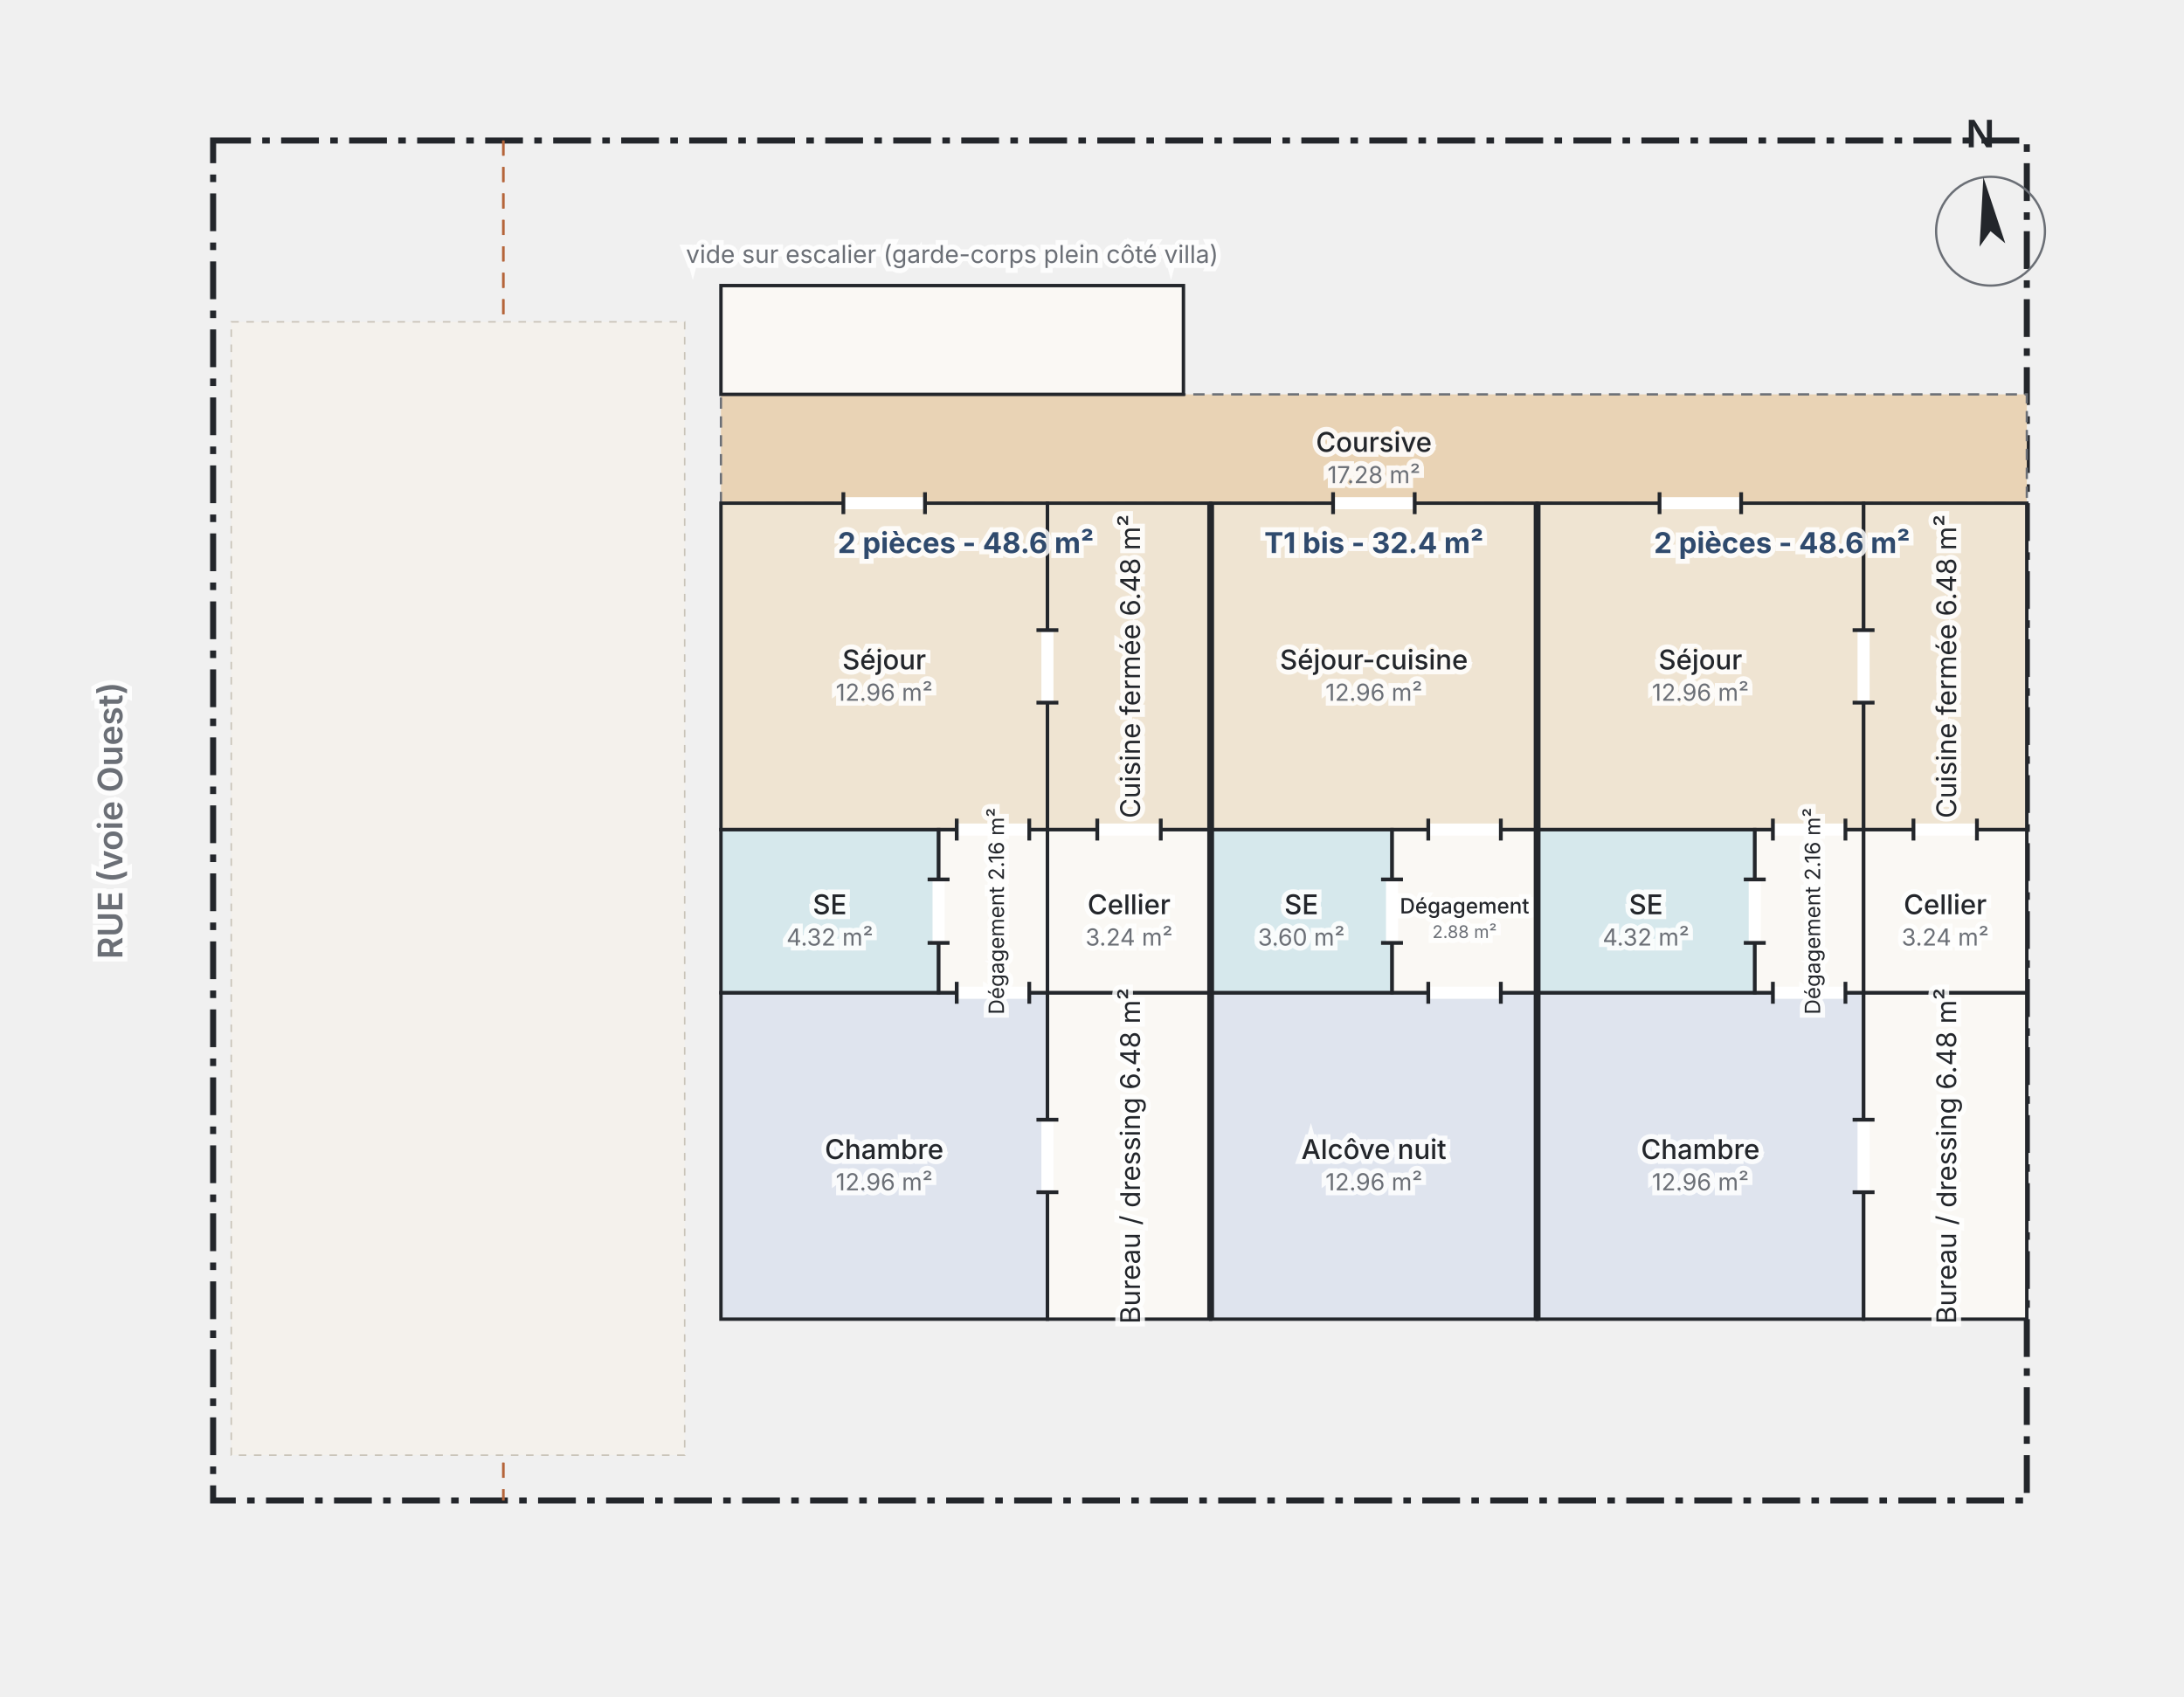
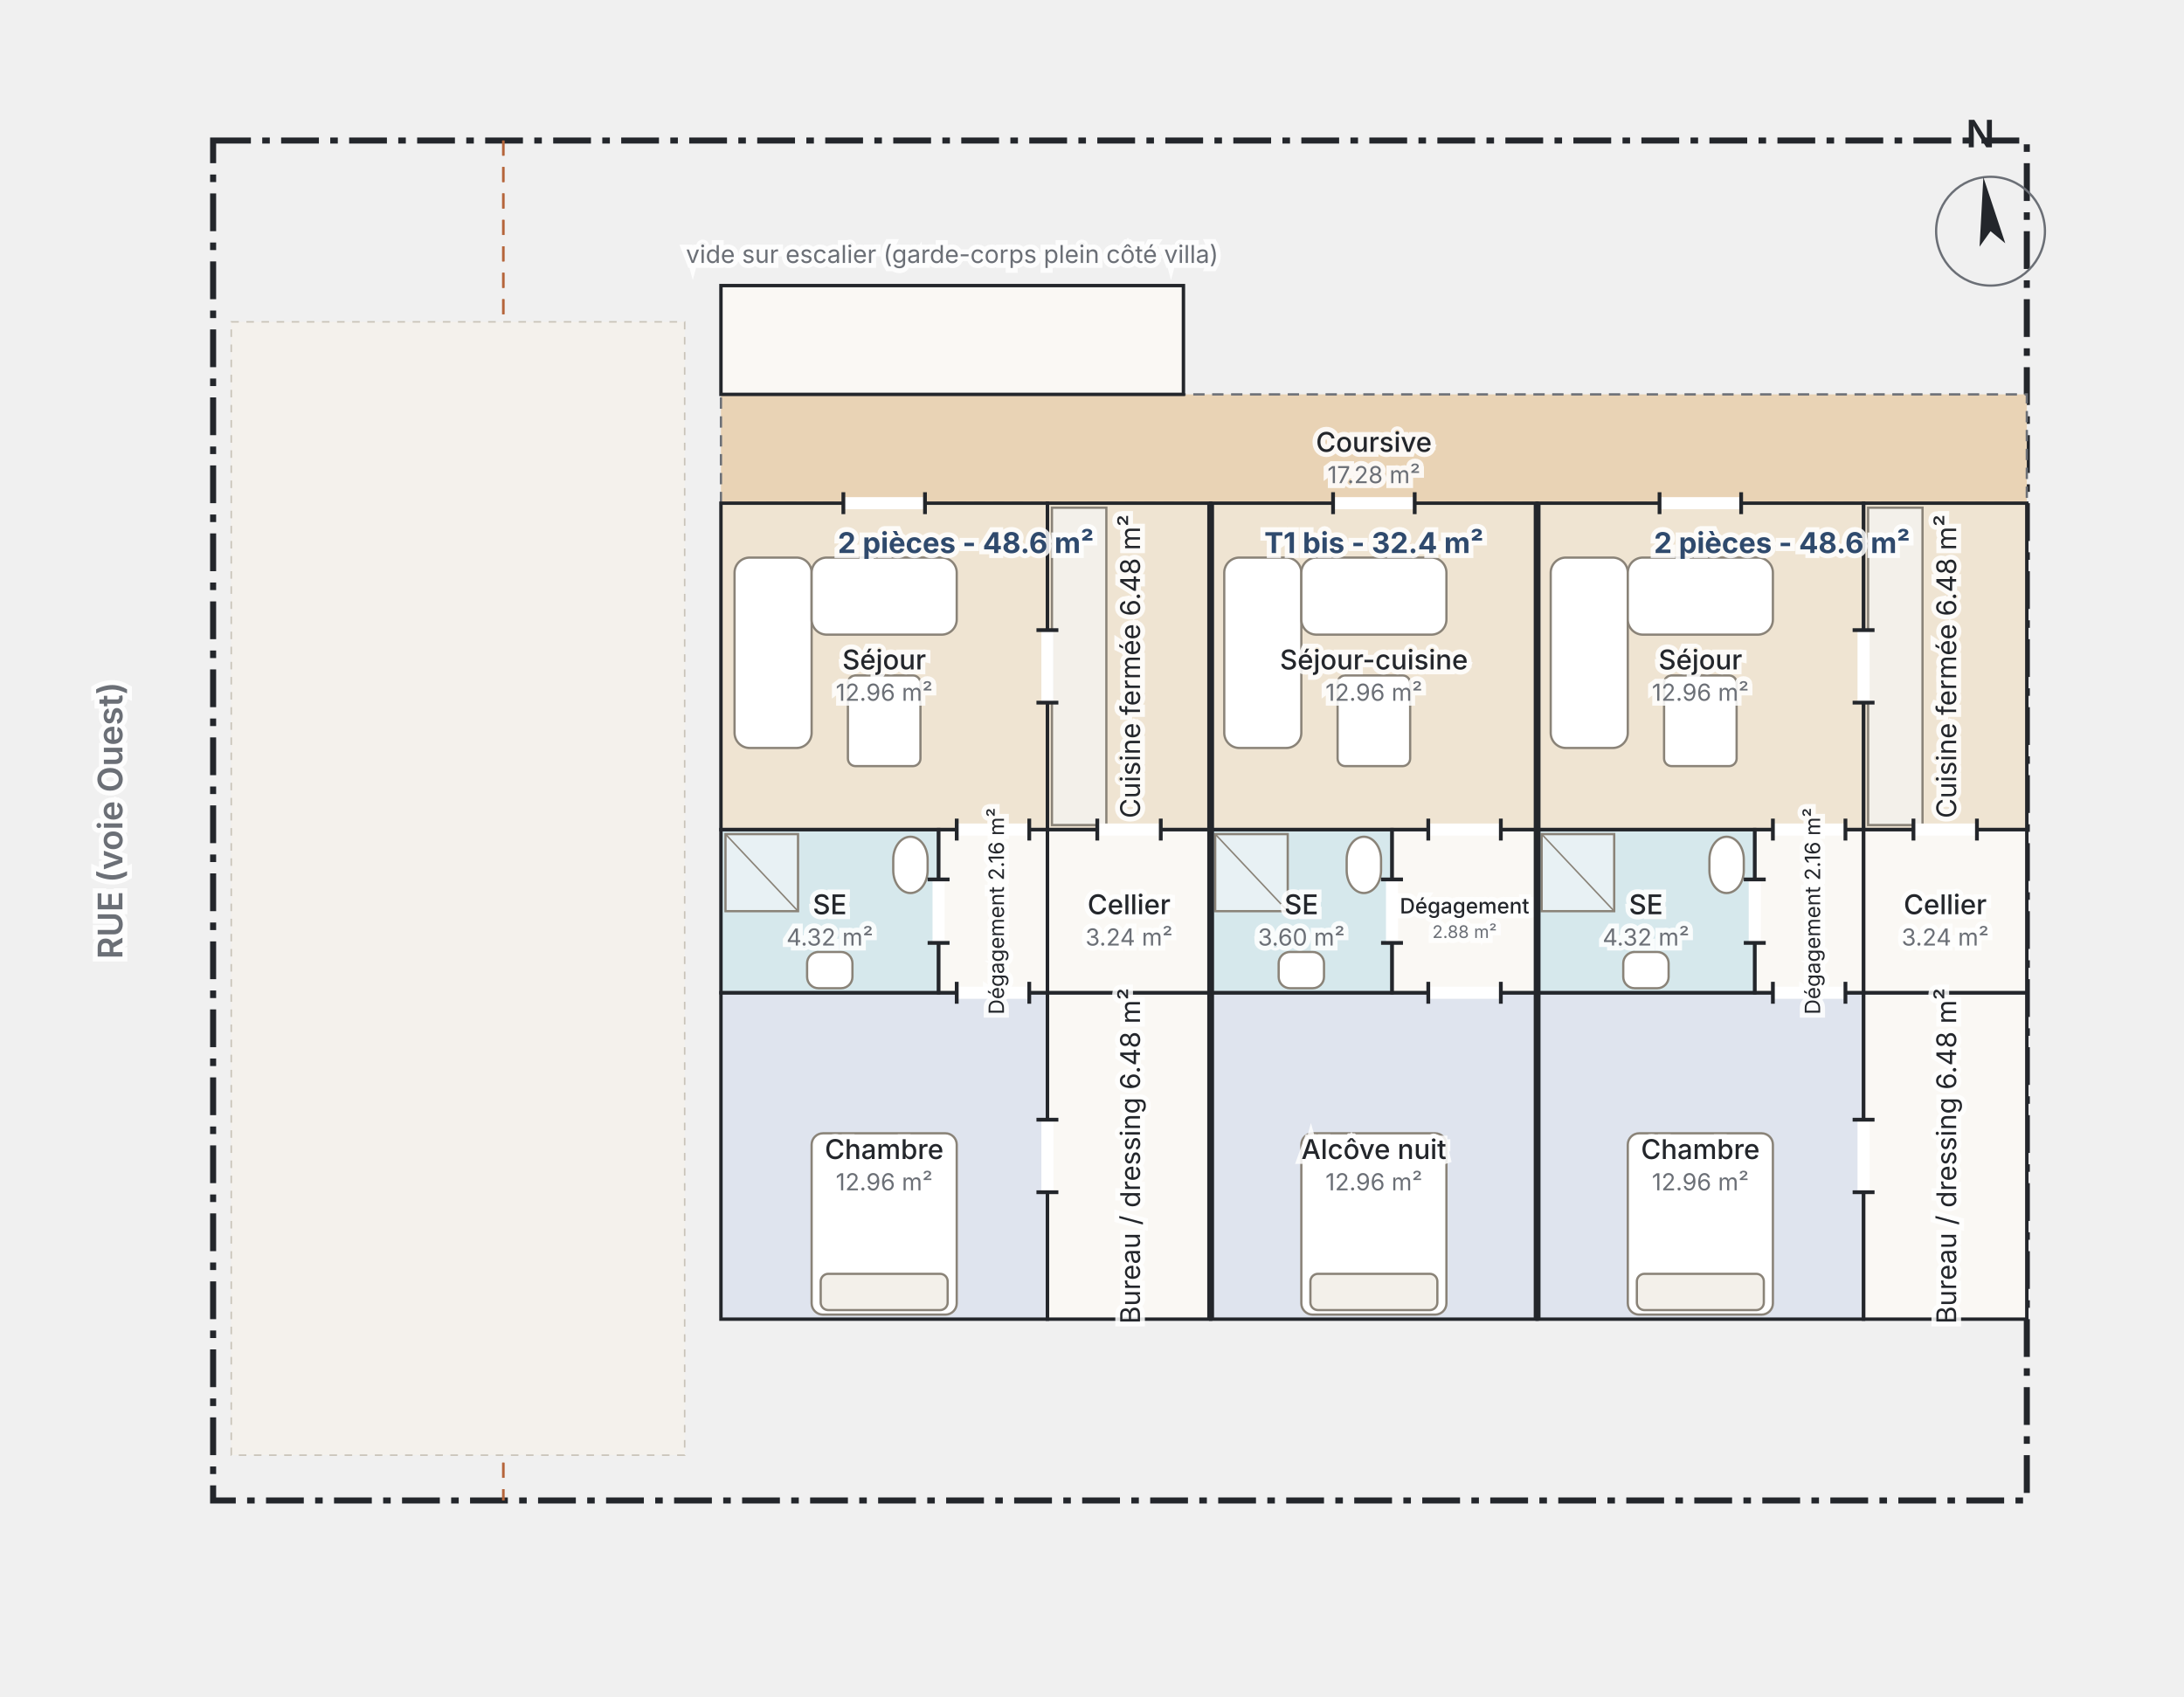
<svg xmlns="http://www.w3.org/2000/svg" viewBox="0 0 578 449" font-family="Inter, Liberation Sans, sans-serif" class="plan">
  <rect x="56.4" y="37.2" width="480.0" height="360.0" fill="none" stroke="#23262b" stroke-width="1.6" stroke-dasharray="10 3 2 3" />
  <text x="32.4" y="217.2" font-size="9" fill="#6b6f76" text-anchor="middle" font-weight="600" transform="rotate(-90 32.4 217.2)" paint-order="stroke" stroke="#ffffff" stroke-opacity="0.85" stroke-width="2.6">RUE (voie Ouest)</text>
  <line x1="133.2" y1="37.2" x2="133.2" y2="397.2" stroke="#b5653a" stroke-width="0.6" stroke-dasharray="4 3" />
  <line x1="133.2" y1="37.2" x2="133.2" y2="397.2" stroke="#b5653a" stroke-width="0.6" stroke-dasharray="4 3" />
  <rect x="61.2" y="85.2" width="120.0" height="300.0" fill="#f4f1ec" stroke="#c9c3b8" stroke-width="0.4" stroke-dasharray="2 2" />
  <rect x="190.8" y="133.2" width="86.4" height="86.4" fill="#efe4d2" stroke="#c9c3b8" stroke-width="0.6" />
  <rect x="277.2" y="133.2" width="43.2" height="86.4" fill="#efe4d2" stroke="#c9c3b8" stroke-width="0.6" />
  <rect x="190.8" y="219.6" width="57.6" height="43.2" fill="#d6e8ec" stroke="#c9c3b8" stroke-width="0.6" />
  <rect x="248.4" y="219.6" width="28.8" height="43.2" fill="#faf8f4" stroke="#c9c3b8" stroke-width="0.6" />
  <rect x="277.2" y="219.6" width="43.2" height="43.2" fill="#faf8f4" stroke="#c9c3b8" stroke-width="0.6" />
  <rect x="190.8" y="262.8" width="86.4" height="86.4" fill="#dfe4ee" stroke="#c9c3b8" stroke-width="0.6" />
  <rect x="277.2" y="262.8" width="43.2" height="86.4" fill="#faf8f4" stroke="#c9c3b8" stroke-width="0.6" />
  <rect x="320.4" y="133.2" width="86.4" height="86.4" fill="#efe4d2" stroke="#c9c3b8" stroke-width="0.6" />
  <rect x="320.4" y="219.6" width="48.0" height="43.2" fill="#d6e8ec" stroke="#c9c3b8" stroke-width="0.6" />
  <rect x="368.4" y="219.6" width="38.4" height="43.2" fill="#faf8f4" stroke="#c9c3b8" stroke-width="0.6" />
  <rect x="320.4" y="262.8" width="86.4" height="86.4" fill="#dfe4ee" stroke="#c9c3b8" stroke-width="0.6" />
  <rect x="406.8" y="133.2" width="86.4" height="86.4" fill="#efe4d2" stroke="#c9c3b8" stroke-width="0.6" />
  <rect x="493.2" y="133.2" width="43.2" height="86.4" fill="#efe4d2" stroke="#c9c3b8" stroke-width="0.6" />
  <rect x="406.8" y="219.6" width="57.6" height="43.2" fill="#d6e8ec" stroke="#c9c3b8" stroke-width="0.6" />
  <rect x="464.4" y="219.6" width="28.8" height="43.2" fill="#faf8f4" stroke="#c9c3b8" stroke-width="0.6" />
  <rect x="493.2" y="219.6" width="43.2" height="43.2" fill="#faf8f4" stroke="#c9c3b8" stroke-width="0.6" />
  <rect x="406.8" y="262.8" width="86.4" height="86.4" fill="#dfe4ee" stroke="#c9c3b8" stroke-width="0.6" />
  <rect x="493.2" y="262.8" width="43.2" height="86.4" fill="#faf8f4" stroke="#c9c3b8" stroke-width="0.6" />
  <rect x="190.8" y="104.4" width="345.6" height="28.8" fill="#e9d3b5" stroke="#6b6f76" stroke-width="0.6" stroke-dasharray="3 2" />
  <rect x="190.8" y="133.2" width="86.4" height="86.4" fill="none" stroke="#23262b" stroke-width="0.9" />
  <rect x="277.2" y="133.2" width="43.2" height="86.4" fill="none" stroke="#23262b" stroke-width="0.9" />
  <rect x="190.8" y="219.6" width="57.6" height="43.2" fill="none" stroke="#23262b" stroke-width="0.9" />
  <rect x="248.4" y="219.6" width="28.8" height="43.2" fill="none" stroke="#23262b" stroke-width="0.9" />
  <rect x="277.2" y="219.6" width="43.2" height="43.2" fill="none" stroke="#23262b" stroke-width="0.9" />
  <rect x="190.8" y="262.8" width="86.4" height="86.4" fill="none" stroke="#23262b" stroke-width="0.9" />
  <rect x="277.2" y="262.8" width="43.2" height="86.4" fill="none" stroke="#23262b" stroke-width="0.9" />
  <rect x="320.4" y="133.2" width="86.4" height="86.4" fill="none" stroke="#23262b" stroke-width="0.9" />
  <rect x="320.4" y="219.6" width="48.0" height="43.2" fill="none" stroke="#23262b" stroke-width="0.9" />
  <rect x="368.4" y="219.6" width="38.4" height="43.2" fill="none" stroke="#23262b" stroke-width="0.9" />
  <rect x="320.4" y="262.8" width="86.4" height="86.4" fill="none" stroke="#23262b" stroke-width="0.9" />
  <rect x="406.8" y="133.2" width="86.4" height="86.4" fill="none" stroke="#23262b" stroke-width="0.9" />
  <rect x="493.2" y="133.2" width="43.2" height="86.4" fill="none" stroke="#23262b" stroke-width="0.9" />
  <rect x="406.8" y="219.6" width="57.6" height="43.2" fill="none" stroke="#23262b" stroke-width="0.9" />
  <rect x="464.4" y="219.6" width="28.8" height="43.2" fill="none" stroke="#23262b" stroke-width="0.9" />
  <rect x="493.2" y="219.6" width="43.2" height="43.2" fill="none" stroke="#23262b" stroke-width="0.9" />
  <rect x="406.8" y="262.8" width="86.4" height="86.4" fill="none" stroke="#23262b" stroke-width="0.9" />
  <rect x="493.2" y="262.8" width="43.2" height="86.4" fill="none" stroke="#23262b" stroke-width="0.9" />
+   <rect x="194.4" y="147.6" width="20.4" height="50.4" rx="4" fill="#ffffff" stroke="#8a8378" stroke-width="0.6" />
+   <rect x="214.8" y="147.6" width="38.4" height="20.4" rx="4" fill="#ffffff" stroke="#8a8378" stroke-width="0.6" />
+   <rect x="224.4" y="178.8" width="19.2" height="24.0" rx="2" fill="#ffffff" stroke="#8a8378" stroke-width="0.6" />
+   <rect x="278.4" y="134.4" width="14.4" height="84.0" rx="0" fill="#f3f0ea" stroke="#8a8378" stroke-width="0.6" />
+   <rect x="192.0" y="220.8" width="19.2" height="20.4" rx="0" fill="#e8f1f4" stroke="#8a8378" stroke-width="0.6" />
+   <line x1="192.0" y1="220.8" x2="211.2" y2="241.2" stroke="#8a8378" stroke-width="0.4" />
+   <rect x="213.6" y="252.0" width="12.0" height="9.6" rx="3" fill="#ffffff" stroke="#8a8378" stroke-width="0.6" />
+   <rect x="236.4" y="221.5" width="9.1" height="14.9" rx="6" fill="#ffffff" stroke="#8a8378" stroke-width="0.6" />
+   <rect x="214.8" y="300.0" width="38.4" height="48.0" rx="3" fill="#ffffff" stroke="#8a8378" stroke-width="0.6" />
+   <rect x="217.2" y="337.2" width="33.6" height="9.6" rx="2" fill="#f3f0ea" stroke="#8a8378" stroke-width="0.6" />
+   <rect x="324.0" y="147.6" width="20.4" height="50.4" rx="4" fill="#ffffff" stroke="#8a8378" stroke-width="0.6" />
+   <rect x="344.4" y="147.6" width="38.4" height="20.4" rx="4" fill="#ffffff" stroke="#8a8378" stroke-width="0.6" />
+   <rect x="354.0" y="178.8" width="19.2" height="24.0" rx="2" fill="#ffffff" stroke="#8a8378" stroke-width="0.6" />
+   <rect x="321.6" y="220.8" width="19.2" height="20.4" rx="0" fill="#e8f1f4" stroke="#8a8378" stroke-width="0.6" />
+   <line x1="321.6" y1="220.8" x2="340.8" y2="241.2" stroke="#8a8378" stroke-width="0.4" />
+   <rect x="338.4" y="252.0" width="12.0" height="9.6" rx="3" fill="#ffffff" stroke="#8a8378" stroke-width="0.6" />
+   <rect x="356.4" y="221.5" width="9.1" height="14.9" rx="6" fill="#ffffff" stroke="#8a8378" stroke-width="0.6" />
+   <rect x="344.4" y="300.0" width="38.4" height="48.0" rx="3" fill="#ffffff" stroke="#8a8378" stroke-width="0.6" />
+   <rect x="346.8" y="337.2" width="33.6" height="9.6" rx="2" fill="#f3f0ea" stroke="#8a8378" stroke-width="0.6" />
+   <rect x="410.4" y="147.6" width="20.4" height="50.4" rx="4" fill="#ffffff" stroke="#8a8378" stroke-width="0.6" />
+   <rect x="430.8" y="147.6" width="38.4" height="20.4" rx="4" fill="#ffffff" stroke="#8a8378" stroke-width="0.6" />
+   <rect x="440.4" y="178.8" width="19.2" height="24.0" rx="2" fill="#ffffff" stroke="#8a8378" stroke-width="0.6" />
+   <rect x="494.4" y="134.4" width="14.4" height="84.0" rx="0" fill="#f3f0ea" stroke="#8a8378" stroke-width="0.6" />
+   <rect x="408.0" y="220.8" width="19.2" height="20.4" rx="0" fill="#e8f1f4" stroke="#8a8378" stroke-width="0.6" />
+   <line x1="408.0" y1="220.8" x2="427.2" y2="241.2" stroke="#8a8378" stroke-width="0.4" />
+   <rect x="429.6" y="252.0" width="12.0" height="9.6" rx="3" fill="#ffffff" stroke="#8a8378" stroke-width="0.6" />
+   <rect x="452.4" y="221.5" width="9.1" height="14.9" rx="6" fill="#ffffff" stroke="#8a8378" stroke-width="0.6" />
+   <rect x="430.8" y="300.0" width="38.4" height="48.0" rx="3" fill="#ffffff" stroke="#8a8378" stroke-width="0.6" />
+   <rect x="433.2" y="337.2" width="33.6" height="9.6" rx="2" fill="#f3f0ea" stroke="#8a8378" stroke-width="0.6" />
  <line x1="223.2" y1="133.2" x2="244.8" y2="133.2" stroke="#ffffff" stroke-width="3.2" />
  <line x1="223.2" y1="130.3" x2="223.2" y2="136.1" stroke="#23262b" stroke-width="1.0" />
  <line x1="244.8" y1="130.3" x2="244.8" y2="136.1" stroke="#23262b" stroke-width="1.0" />
  <line x1="277.2" y1="166.8" x2="277.2" y2="186.0" stroke="#ffffff" stroke-width="3.2" />
  <line x1="274.3" y1="166.8" x2="280.1" y2="166.8" stroke="#23262b" stroke-width="1.0" />
  <line x1="274.3" y1="186.0" x2="280.1" y2="186.0" stroke="#23262b" stroke-width="1.0" />
  <line x1="253.2" y1="219.6" x2="272.4" y2="219.6" stroke="#ffffff" stroke-width="3.2" />
  <line x1="253.2" y1="216.7" x2="253.2" y2="222.5" stroke="#23262b" stroke-width="1.0" />
  <line x1="272.4" y1="216.7" x2="272.4" y2="222.5" stroke="#23262b" stroke-width="1.0" />
  <line x1="253.2" y1="262.8" x2="272.4" y2="262.8" stroke="#ffffff" stroke-width="3.2" />
  <line x1="253.2" y1="259.9" x2="253.2" y2="265.7" stroke="#23262b" stroke-width="1.0" />
  <line x1="272.4" y1="259.9" x2="272.4" y2="265.7" stroke="#23262b" stroke-width="1.0" />
  <line x1="248.4" y1="232.8" x2="248.4" y2="249.6" stroke="#ffffff" stroke-width="3.2" />
  <line x1="245.5" y1="232.8" x2="251.3" y2="232.8" stroke="#23262b" stroke-width="1.0" />
  <line x1="245.5" y1="249.6" x2="251.3" y2="249.6" stroke="#23262b" stroke-width="1.0" />
  <line x1="290.4" y1="219.6" x2="307.2" y2="219.6" stroke="#ffffff" stroke-width="3.2" />
  <line x1="290.4" y1="216.7" x2="290.4" y2="222.5" stroke="#23262b" stroke-width="1.0" />
  <line x1="307.2" y1="216.7" x2="307.2" y2="222.5" stroke="#23262b" stroke-width="1.0" />
  <line x1="277.2" y1="296.4" x2="277.2" y2="315.6" stroke="#ffffff" stroke-width="3.2" />
  <line x1="274.3" y1="296.4" x2="280.1" y2="296.4" stroke="#23262b" stroke-width="1.0" />
  <line x1="274.3" y1="315.6" x2="280.1" y2="315.6" stroke="#23262b" stroke-width="1.0" />
  <line x1="352.8" y1="133.2" x2="374.4" y2="133.2" stroke="#ffffff" stroke-width="3.2" />
  <line x1="352.8" y1="130.3" x2="352.8" y2="136.1" stroke="#23262b" stroke-width="1.0" />
  <line x1="374.4" y1="130.3" x2="374.4" y2="136.1" stroke="#23262b" stroke-width="1.0" />
  <line x1="378.0" y1="219.6" x2="397.2" y2="219.6" stroke="#ffffff" stroke-width="3.2" />
  <line x1="378.0" y1="216.7" x2="378.0" y2="222.5" stroke="#23262b" stroke-width="1.0" />
  <line x1="397.2" y1="216.7" x2="397.2" y2="222.5" stroke="#23262b" stroke-width="1.0" />
  <line x1="378.0" y1="262.8" x2="397.2" y2="262.8" stroke="#ffffff" stroke-width="3.2" />
  <line x1="378.0" y1="259.9" x2="378.0" y2="265.7" stroke="#23262b" stroke-width="1.0" />
  <line x1="397.2" y1="259.9" x2="397.2" y2="265.7" stroke="#23262b" stroke-width="1.0" />
  <line x1="368.4" y1="232.8" x2="368.4" y2="249.6" stroke="#ffffff" stroke-width="3.2" />
  <line x1="365.5" y1="232.8" x2="371.3" y2="232.8" stroke="#23262b" stroke-width="1.0" />
  <line x1="365.5" y1="249.6" x2="371.3" y2="249.6" stroke="#23262b" stroke-width="1.0" />
  <line x1="439.2" y1="133.2" x2="460.8" y2="133.2" stroke="#ffffff" stroke-width="3.2" />
  <line x1="439.2" y1="130.3" x2="439.2" y2="136.1" stroke="#23262b" stroke-width="1.0" />
  <line x1="460.8" y1="130.3" x2="460.8" y2="136.1" stroke="#23262b" stroke-width="1.0" />
  <line x1="493.2" y1="166.8" x2="493.2" y2="186.0" stroke="#ffffff" stroke-width="3.2" />
  <line x1="490.3" y1="166.8" x2="496.1" y2="166.8" stroke="#23262b" stroke-width="1.0" />
  <line x1="490.3" y1="186.0" x2="496.1" y2="186.0" stroke="#23262b" stroke-width="1.0" />
  <line x1="469.2" y1="219.6" x2="488.4" y2="219.6" stroke="#ffffff" stroke-width="3.2" />
  <line x1="469.2" y1="216.7" x2="469.2" y2="222.5" stroke="#23262b" stroke-width="1.0" />
  <line x1="488.4" y1="216.7" x2="488.4" y2="222.5" stroke="#23262b" stroke-width="1.0" />
  <line x1="469.2" y1="262.8" x2="488.4" y2="262.8" stroke="#ffffff" stroke-width="3.2" />
  <line x1="469.2" y1="259.9" x2="469.2" y2="265.7" stroke="#23262b" stroke-width="1.0" />
  <line x1="488.4" y1="259.9" x2="488.4" y2="265.7" stroke="#23262b" stroke-width="1.0" />
  <line x1="464.4" y1="232.8" x2="464.4" y2="249.6" stroke="#ffffff" stroke-width="3.2" />
  <line x1="461.5" y1="232.8" x2="467.3" y2="232.8" stroke="#23262b" stroke-width="1.0" />
  <line x1="461.5" y1="249.6" x2="467.3" y2="249.6" stroke="#23262b" stroke-width="1.0" />
  <line x1="506.4" y1="219.6" x2="523.2" y2="219.6" stroke="#ffffff" stroke-width="3.2" />
  <line x1="506.4" y1="216.7" x2="506.4" y2="222.5" stroke="#23262b" stroke-width="1.0" />
  <line x1="523.2" y1="216.7" x2="523.2" y2="222.5" stroke="#23262b" stroke-width="1.0" />
  <line x1="493.2" y1="296.4" x2="493.2" y2="315.6" stroke="#ffffff" stroke-width="3.2" />
  <line x1="490.3" y1="296.4" x2="496.1" y2="296.4" stroke="#23262b" stroke-width="1.0" />
  <line x1="490.3" y1="315.6" x2="496.1" y2="315.6" stroke="#23262b" stroke-width="1.0" />
  <text x="234.0" y="177.2" font-size="7.2" fill="#23262b" text-anchor="middle" font-weight="500" paint-order="stroke" stroke="#ffffff" stroke-opacity="0.85" stroke-width="2.6">Séjour</text>
  <text x="234.0" y="185.5" font-size="6.2" fill="#6b6f76" text-anchor="middle" font-weight="400" paint-order="stroke" stroke="#ffffff" stroke-opacity="0.85" stroke-width="2.6">12.96 m²</text>
  <text x="301.7" y="176.4" font-size="7.2" fill="#23262b" text-anchor="middle" font-weight="400" transform="rotate(-90 301.7 176.4)" paint-order="stroke" stroke="#ffffff" stroke-opacity="0.85" stroke-width="2.6">Cuisine fermée  6.48 m²</text>
  <text x="219.6" y="242.0" font-size="7.2" fill="#23262b" text-anchor="middle" font-weight="500" paint-order="stroke" stroke="#ffffff" stroke-opacity="0.85" stroke-width="2.6">SE</text>
  <text x="219.6" y="250.3" font-size="6.2" fill="#6b6f76" text-anchor="middle" font-weight="400" paint-order="stroke" stroke="#ffffff" stroke-opacity="0.85" stroke-width="2.6">4.32 m²</text>
  <text x="265.7" y="241.2" font-size="5.6" fill="#23262b" text-anchor="middle" font-weight="400" transform="rotate(-90 265.7 241.2)" paint-order="stroke" stroke="#ffffff" stroke-opacity="0.85" stroke-width="2.6">Dégagement  2.16 m²</text>
  <text x="298.8" y="242.0" font-size="7.2" fill="#23262b" text-anchor="middle" font-weight="500" paint-order="stroke" stroke="#ffffff" stroke-opacity="0.85" stroke-width="2.6">Cellier</text>
  <text x="298.8" y="250.3" font-size="6.2" fill="#6b6f76" text-anchor="middle" font-weight="400" paint-order="stroke" stroke="#ffffff" stroke-opacity="0.85" stroke-width="2.6">3.24 m²</text>
  <text x="234.0" y="306.8" font-size="7.2" fill="#23262b" text-anchor="middle" font-weight="500" paint-order="stroke" stroke="#ffffff" stroke-opacity="0.85" stroke-width="2.6">Chambre</text>
  <text x="234.0" y="315.1" font-size="6.2" fill="#6b6f76" text-anchor="middle" font-weight="400" paint-order="stroke" stroke="#ffffff" stroke-opacity="0.85" stroke-width="2.6">12.96 m²</text>
  <text x="301.7" y="306.0" font-size="7.2" fill="#23262b" text-anchor="middle" font-weight="400" transform="rotate(-90 301.7 306.0)" paint-order="stroke" stroke="#ffffff" stroke-opacity="0.85" stroke-width="2.6">Bureau / dressing  6.48 m²</text>
  <text x="363.6" y="177.2" font-size="7.2" fill="#23262b" text-anchor="middle" font-weight="500" paint-order="stroke" stroke="#ffffff" stroke-opacity="0.85" stroke-width="2.6">Séjour-cuisine</text>
  <text x="363.6" y="185.5" font-size="6.2" fill="#6b6f76" text-anchor="middle" font-weight="400" paint-order="stroke" stroke="#ffffff" stroke-opacity="0.85" stroke-width="2.6">12.96 m²</text>
  <text x="344.4" y="242.0" font-size="7.2" fill="#23262b" text-anchor="middle" font-weight="500" paint-order="stroke" stroke="#ffffff" stroke-opacity="0.85" stroke-width="2.6">SE</text>
  <text x="344.4" y="250.3" font-size="6.2" fill="#6b6f76" text-anchor="middle" font-weight="400" paint-order="stroke" stroke="#ffffff" stroke-opacity="0.85" stroke-width="2.6">3.60 m²</text>
  <text x="387.6" y="241.8" font-size="5.6" fill="#23262b" text-anchor="middle" font-weight="500" paint-order="stroke" stroke="#ffffff" stroke-opacity="0.85" stroke-width="2.6">Dégagement</text>
  <text x="387.6" y="248.3" font-size="4.6" fill="#6b6f76" text-anchor="middle" font-weight="400" paint-order="stroke" stroke="#ffffff" stroke-opacity="0.85" stroke-width="2.6">2.88 m²</text>
  <text x="363.6" y="306.8" font-size="7.2" fill="#23262b" text-anchor="middle" font-weight="500" paint-order="stroke" stroke="#ffffff" stroke-opacity="0.85" stroke-width="2.6">Alcôve nuit</text>
  <text x="363.6" y="315.1" font-size="6.2" fill="#6b6f76" text-anchor="middle" font-weight="400" paint-order="stroke" stroke="#ffffff" stroke-opacity="0.85" stroke-width="2.6">12.96 m²</text>
  <text x="450.0" y="177.2" font-size="7.2" fill="#23262b" text-anchor="middle" font-weight="500" paint-order="stroke" stroke="#ffffff" stroke-opacity="0.85" stroke-width="2.6">Séjour</text>
  <text x="450.0" y="185.5" font-size="6.2" fill="#6b6f76" text-anchor="middle" font-weight="400" paint-order="stroke" stroke="#ffffff" stroke-opacity="0.85" stroke-width="2.6">12.96 m²</text>
  <text x="517.7" y="176.4" font-size="7.2" fill="#23262b" text-anchor="middle" font-weight="400" transform="rotate(-90 517.7 176.4)" paint-order="stroke" stroke="#ffffff" stroke-opacity="0.85" stroke-width="2.6">Cuisine fermée  6.48 m²</text>
  <text x="435.6" y="242.0" font-size="7.2" fill="#23262b" text-anchor="middle" font-weight="500" paint-order="stroke" stroke="#ffffff" stroke-opacity="0.85" stroke-width="2.6">SE</text>
  <text x="435.6" y="250.3" font-size="6.2" fill="#6b6f76" text-anchor="middle" font-weight="400" paint-order="stroke" stroke="#ffffff" stroke-opacity="0.85" stroke-width="2.6">4.32 m²</text>
  <text x="481.7" y="241.2" font-size="5.6" fill="#23262b" text-anchor="middle" font-weight="400" transform="rotate(-90 481.7 241.2)" paint-order="stroke" stroke="#ffffff" stroke-opacity="0.85" stroke-width="2.6">Dégagement  2.16 m²</text>
  <text x="514.8" y="242.0" font-size="7.2" fill="#23262b" text-anchor="middle" font-weight="500" paint-order="stroke" stroke="#ffffff" stroke-opacity="0.85" stroke-width="2.6">Cellier</text>
  <text x="514.8" y="250.3" font-size="6.2" fill="#6b6f76" text-anchor="middle" font-weight="400" paint-order="stroke" stroke="#ffffff" stroke-opacity="0.85" stroke-width="2.6">3.24 m²</text>
  <text x="450.0" y="306.8" font-size="7.2" fill="#23262b" text-anchor="middle" font-weight="500" paint-order="stroke" stroke="#ffffff" stroke-opacity="0.85" stroke-width="2.6">Chambre</text>
  <text x="450.0" y="315.1" font-size="6.2" fill="#6b6f76" text-anchor="middle" font-weight="400" paint-order="stroke" stroke="#ffffff" stroke-opacity="0.85" stroke-width="2.6">12.96 m²</text>
  <text x="517.7" y="306.0" font-size="7.2" fill="#23262b" text-anchor="middle" font-weight="400" transform="rotate(-90 517.7 306.0)" paint-order="stroke" stroke="#ffffff" stroke-opacity="0.85" stroke-width="2.6">Bureau / dressing  6.48 m²</text>
  <text x="363.6" y="119.6" font-size="7.2" fill="#23262b" text-anchor="middle" font-weight="500" paint-order="stroke" stroke="#ffffff" stroke-opacity="0.85" stroke-width="2.6">Coursive</text>
  <text x="363.6" y="127.9" font-size="6.2" fill="#6b6f76" text-anchor="middle" font-weight="400" paint-order="stroke" stroke="#ffffff" stroke-opacity="0.85" stroke-width="2.6">17.28 m²</text>
  <rect x="190.8" y="75.6" width="122.4" height="28.8" fill="#faf8f4" stroke="#23262b" stroke-width="0.9" />
  <text x="252.0" y="69.6" font-size="6.5" fill="#6b6f76" text-anchor="middle" font-weight="400" paint-order="stroke" stroke="#ffffff" stroke-opacity="0.85" stroke-width="2.6">vide sur escalier (garde-corps plein côté villa)</text>
  <text x="255.6" y="146.4" font-size="7.6" fill="#2f4a6d" text-anchor="middle" font-weight="700" paint-order="stroke" stroke="#ffffff" stroke-opacity="0.85" stroke-width="2.6">2 pièces - 48.6 m²</text>
  <text x="363.6" y="146.4" font-size="7.6" fill="#2f4a6d" text-anchor="middle" font-weight="700" paint-order="stroke" stroke="#ffffff" stroke-opacity="0.85" stroke-width="2.6">T1 bis - 32.4 m²</text>
  <text x="471.6" y="146.4" font-size="7.6" fill="#2f4a6d" text-anchor="middle" font-weight="700" paint-order="stroke" stroke="#ffffff" stroke-opacity="0.85" stroke-width="2.6">2 pièces - 48.6 m²</text>
  <line x1="320.4" y1="133.2" x2="320.4" y2="349.2" stroke="#23262b" stroke-width="1.8" />
  <line x1="406.8" y1="133.2" x2="406.8" y2="349.2" stroke="#23262b" stroke-width="1.8" />
  <circle cx="526.8" cy="61.2" r="14.4" fill="none" stroke="#6b6f76" stroke-width="0.6" />
  <polygon points="524.9,46.9 523.9,65.3 526.8,61.2 530.7,64.4" fill="#23262b" />
  <text x="524.1" y="39.0" font-size="10" text-anchor="middle" font-weight="600" fill="#23262b">N</text>
</svg>
